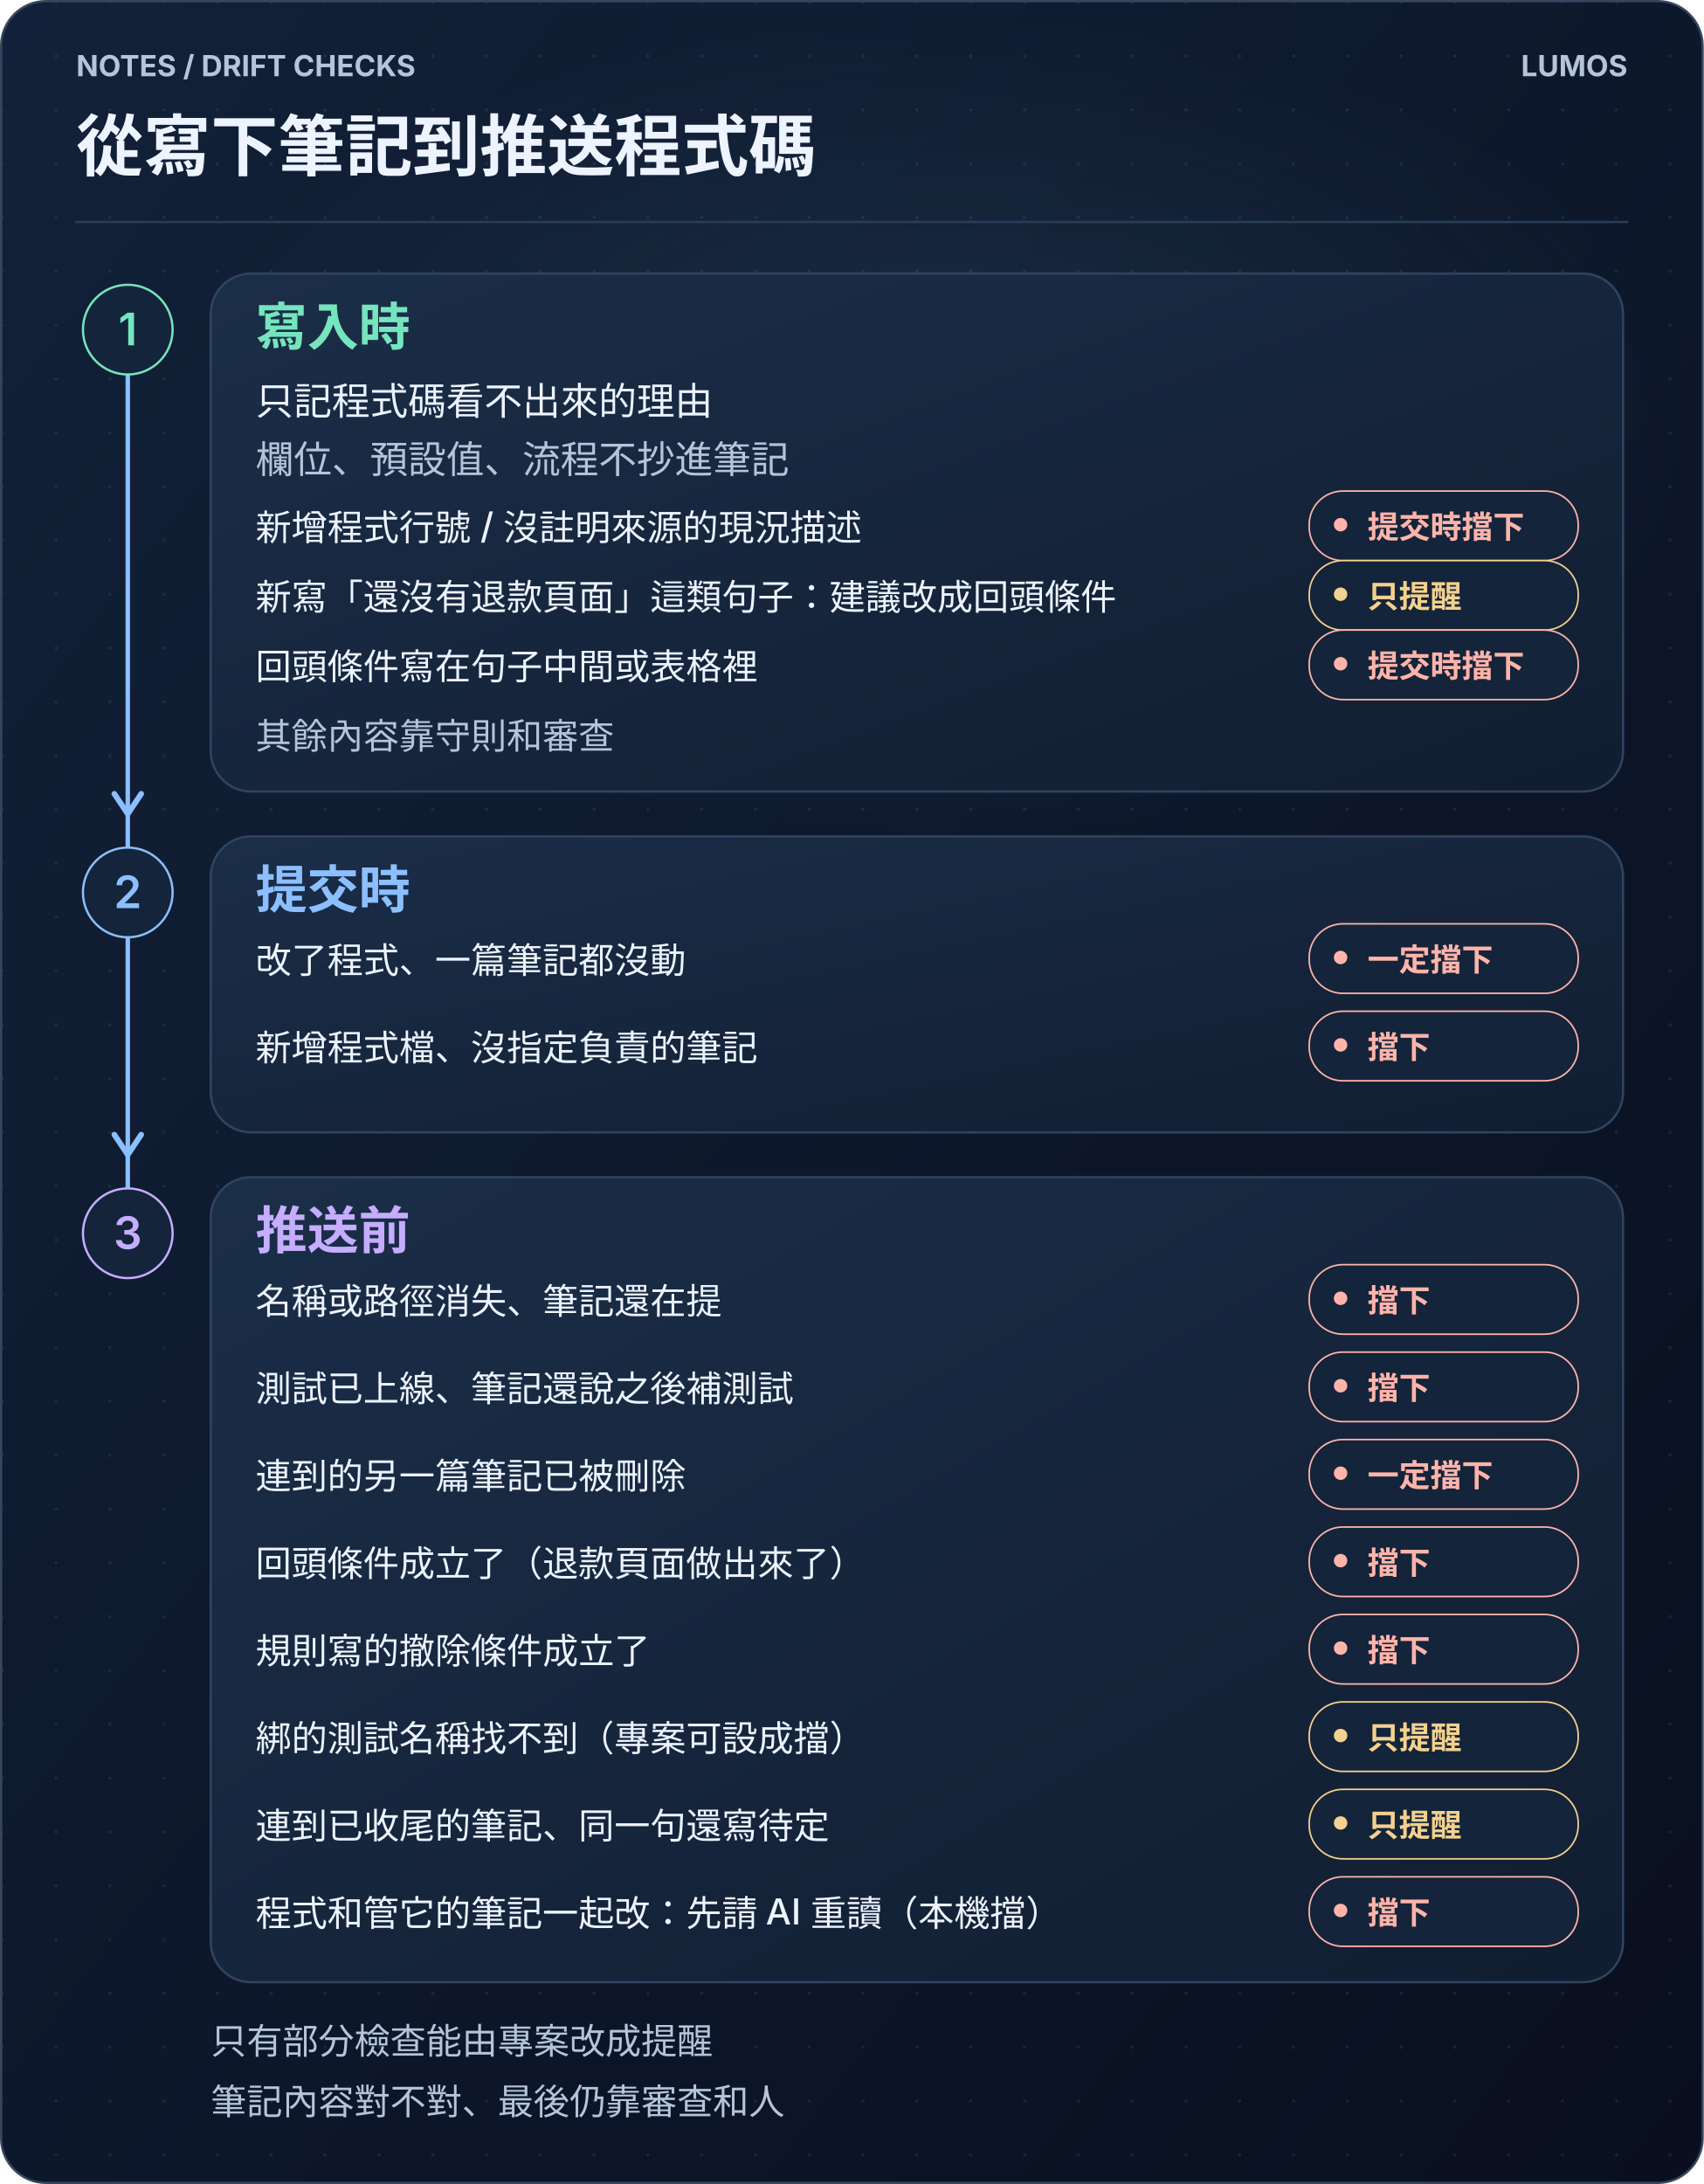
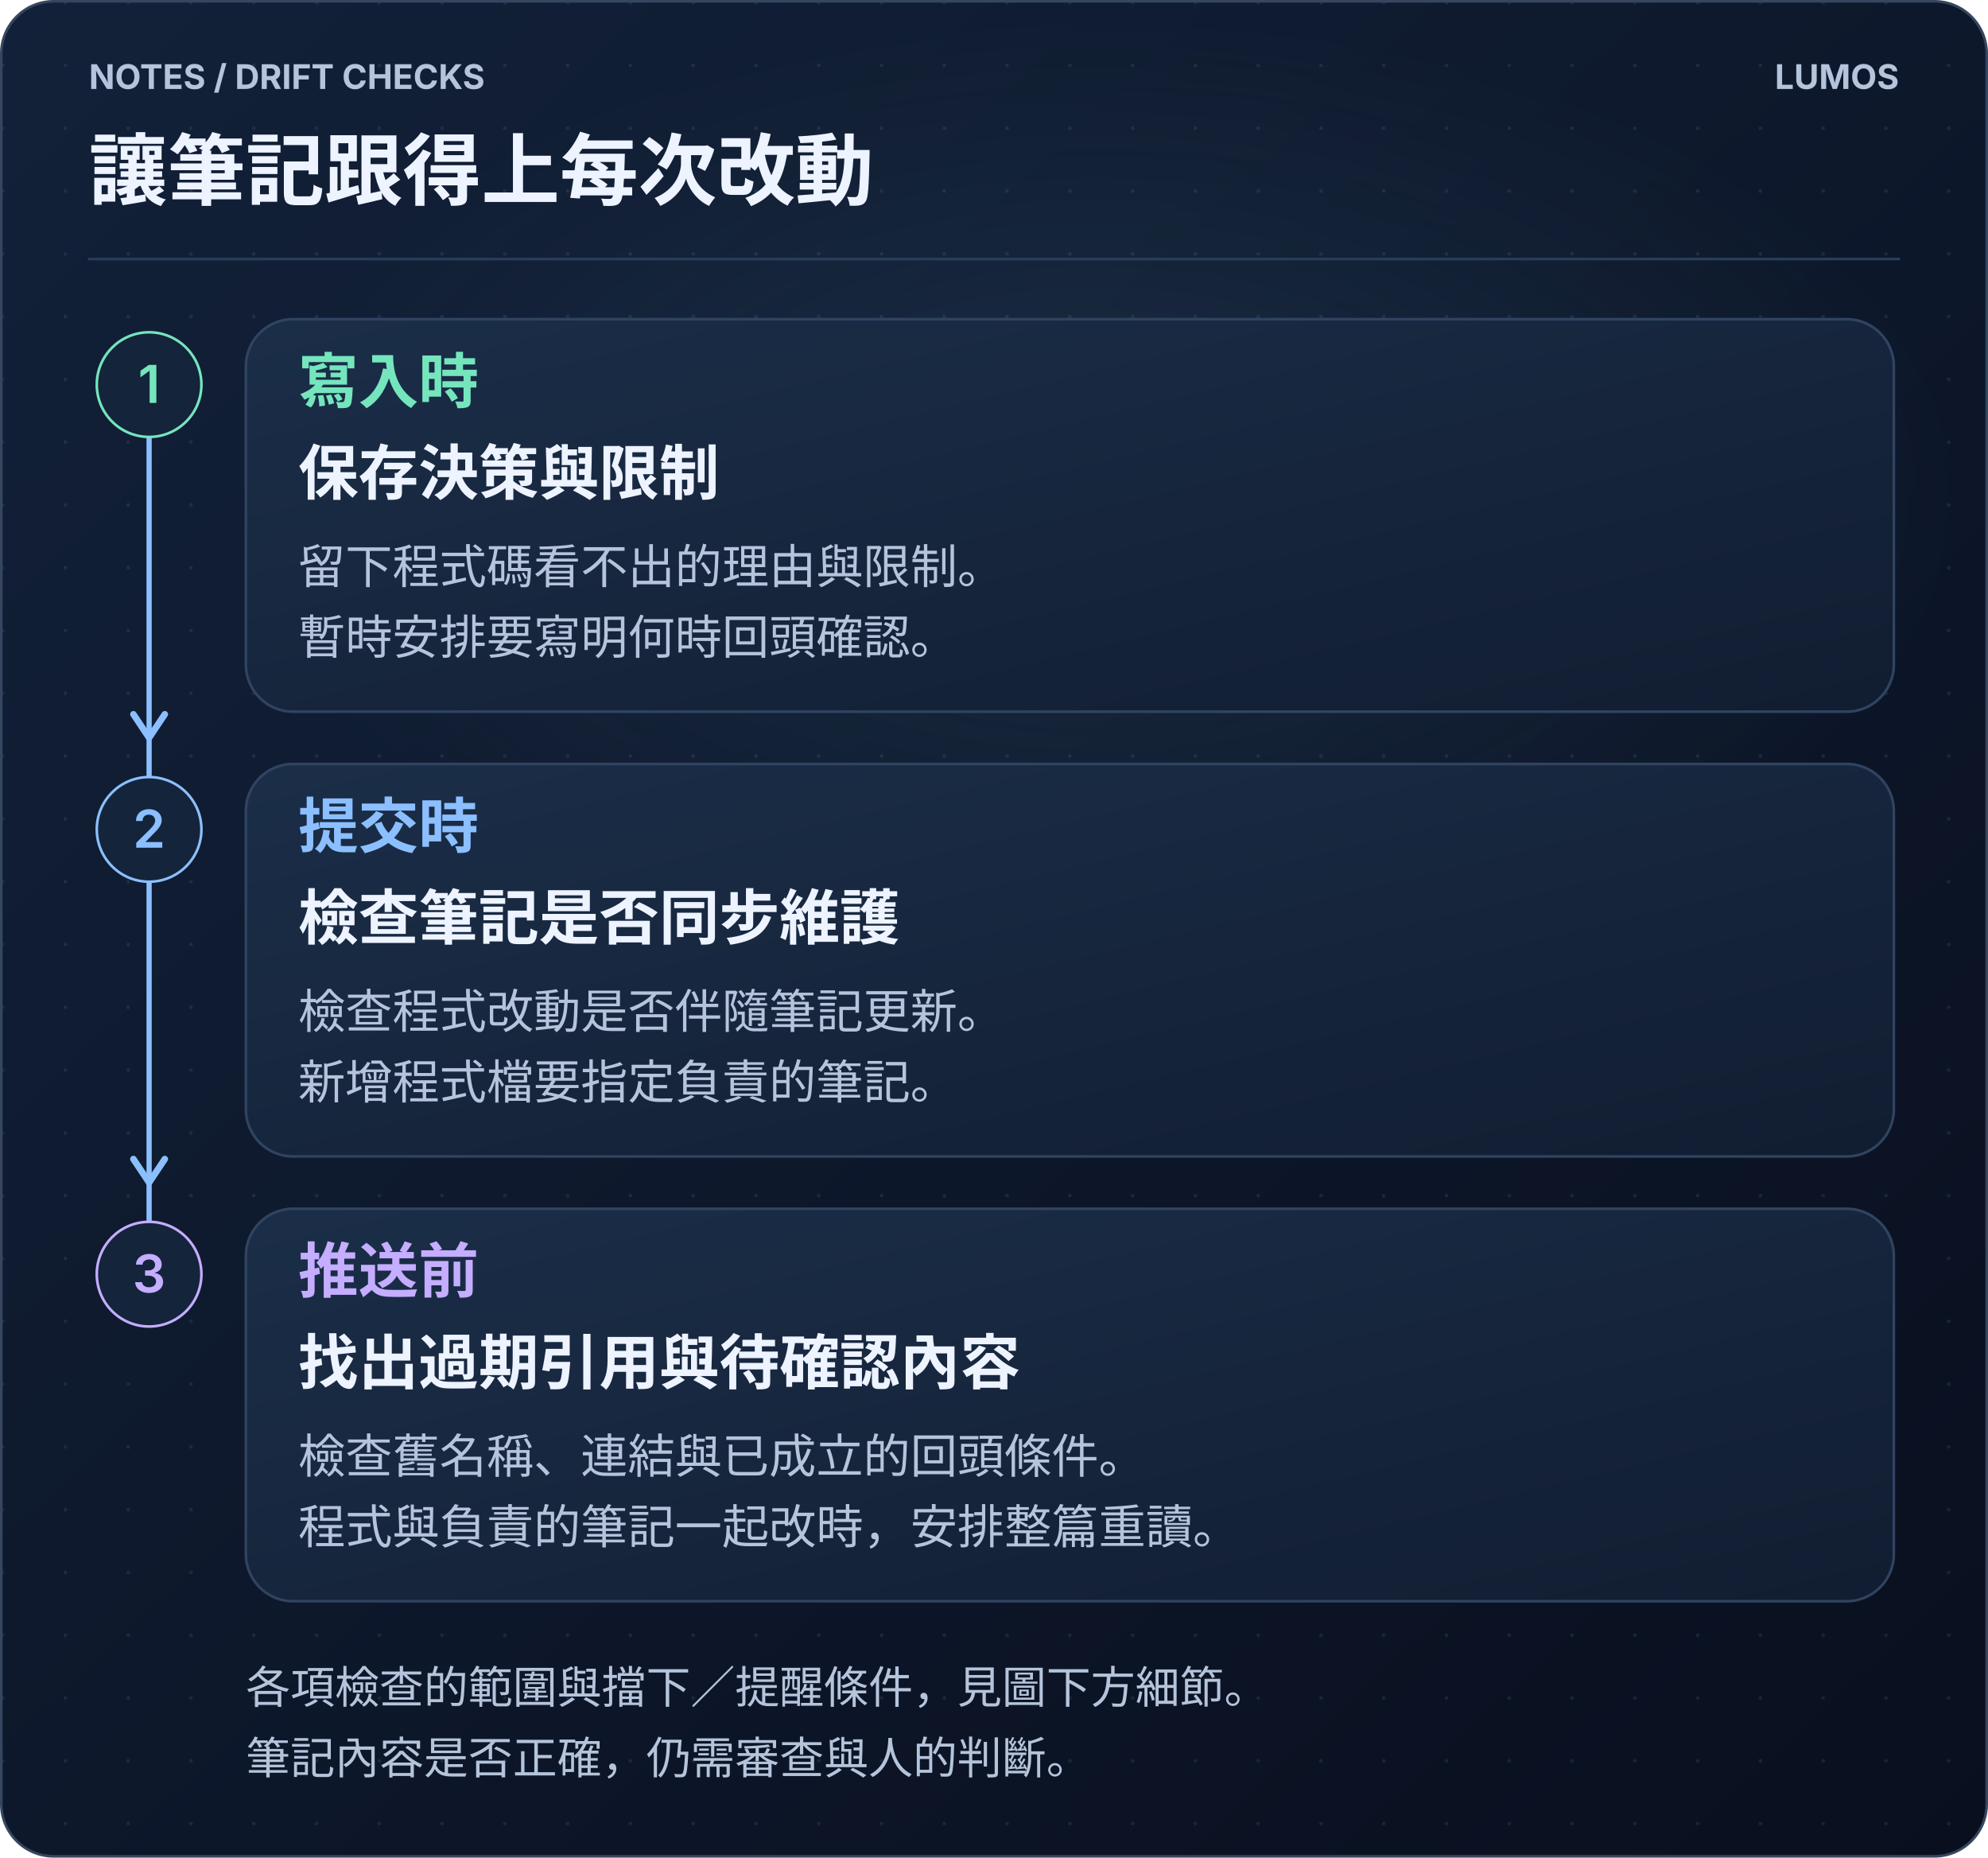
- <svg xmlns="http://www.w3.org/2000/svg" width="760" height="974" viewBox="0 0 760 974" role="img" aria-labelledby="title desc">
+ <svg xmlns="http://www.w3.org/2000/svg" width="760" height="710" viewBox="0 0 760 710" role="img" aria-labelledby="title desc">
  <defs>
    <linearGradient id="bg" x1="0" y1="0" x2="1" y2="1">
      <stop stop-color="#122139" />
      <stop offset="1" stop-color="#090f1e" />
    </linearGradient>
    <linearGradient id="panel" x1="0" y1="0" x2="1" y2="1">
      <stop stop-color="#1b2e48" />
      <stop offset="1" stop-color="#111d31" />
    </linearGradient>
    <radialGradient id="halo">
      <stop stop-color="#73b8d7" stop-opacity=".12" />
      <stop offset="1" stop-color="#73b8d7" stop-opacity="0" />
    </radialGradient>
    <pattern id="grid" width="24" height="24" patternUnits="userSpaceOnUse">
      <circle cx="1" cy="1" r=".7" fill="#718da9" opacity=".15" />
    </pattern>
  </defs>
-   <rect x=".5" y=".5" width="759" height="973" rx="20" fill="url(#bg)" stroke="#35465e" />
-   <rect x="1" y="1" width="758" height="972" rx="20" fill="url(#grid)" />
+   <rect x=".5" y=".5" width="759" height="709" rx="20" fill="url(#bg)" stroke="#35465e" />
+   <rect x="1" y="1" width="758" height="708" rx="20" fill="url(#grid)" />
  <ellipse cx="420" cy="190" rx="335" ry="185" fill="url(#halo)" />
  <g font-family="Inter, 'PingFang TC', 'Noto Sans TC', 'Microsoft JhengHei', system-ui, sans-serif">
    <text x="34" y="34" font-size="13" fill="#b5c4db" text-anchor="start" font-weight="650">NOTES / DRIFT CHECKS</text>
-     <text x="34" y="76" font-size="30" fill="#edf3ff" text-anchor="start" font-weight="650">從寫下筆記到推送程式碼</text>
+     <text x="34" y="76" font-size="30" fill="#edf3ff" text-anchor="start" font-weight="650">讓筆記跟得上每次改動</text>
    <path d="M34 99H726" fill="none" stroke="#283d58" stroke-width="1" stroke-linecap="round" stroke-linejoin="round" />
    <text x="726" y="34" font-size="13" fill="#b5c4db" text-anchor="end" font-weight="650">LUMOS</text>
-     <path d="M57 147V550" fill="none" stroke="#8bbfff" stroke-width="2" stroke-linecap="round" stroke-linejoin="round" />
+     <path d="M57 147V487" fill="none" stroke="#8bbfff" stroke-width="2" stroke-linecap="round" stroke-linejoin="round" />
    <circle cx="57" cy="147" r="20" fill="#14243a" stroke="#75e5bd" stroke-width="1" />
    <text x="57" y="154" font-size="20" fill="#75e5bd" text-anchor="middle" font-weight="600">1</text>
-     <rect x="94" y="122" width="630" height="231" rx="18" fill="url(#panel)" stroke="#304461" stroke-width="1" />
+     <rect x="94" y="122" width="630" height="150" rx="18" fill="url(#panel)" stroke="#304461" stroke-width="1" />
    <text x="114" y="154" font-size="23" fill="#75e5bd" text-anchor="start" font-weight="600">寫入時</text>
-     <circle cx="57" cy="398" r="20" fill="#14243a" stroke="#8bbfff" stroke-width="1" />
-     <text x="57" y="405" font-size="20" fill="#8bbfff" text-anchor="middle" font-weight="600">2</text>
-     <rect x="94" y="373" width="630" height="132" rx="18" fill="url(#panel)" stroke="#304461" stroke-width="1" />
-     <text x="114" y="405" font-size="23" fill="#8bbfff" text-anchor="start" font-weight="600">提交時</text>
-     <circle cx="57" cy="550" r="20" fill="#14243a" stroke="#c5adff" stroke-width="1" />
-     <text x="57" y="557" font-size="20" fill="#c5adff" text-anchor="middle" font-weight="600">3</text>
-     <rect x="94" y="525" width="630" height="359" rx="18" fill="url(#panel)" stroke="#304461" stroke-width="1" />
-     <text x="114" y="557" font-size="23" fill="#c5adff" text-anchor="start" font-weight="600">推送前</text>
-     <polyline points="51,354 57,363 63,354" fill="none" stroke="#8bbfff" stroke-width="2.5" stroke-linecap="round" stroke-linejoin="round" />
-     <polyline points="51,506 57,515 63,506" fill="none" stroke="#8bbfff" stroke-width="2.5" stroke-linecap="round" stroke-linejoin="round" />
-     <text x="114" y="185" font-size="17" fill="#edf3ff" text-anchor="start" font-weight="450">只記程式碼看不出來的理由</text>
-     <text x="114" y="211" font-size="17" fill="#b5c4db" text-anchor="start" font-weight="450">欄位、預設值、流程不抄進筆記</text>
-     <text x="114" y="241" font-size="16" fill="#edf3ff" text-anchor="start" font-weight="450">新增程式行號 / 沒註明來源的現況描述</text>
-     <rect x="584" y="219" width="120" height="31" rx="15" fill="#14243a" stroke="#ffb4aa" stroke-width="0.7" />
-     <circle cx="598" cy="234" r="3" fill="#ffb4aa" stroke="none" stroke-width="1" />
-     <text x="610" y="240" font-size="14" fill="#ffb4aa" text-anchor="start" font-weight="600">提交時擋下</text>
-     <text x="114" y="272" font-size="16" fill="#edf3ff" text-anchor="start" font-weight="450">新寫「還沒有退款頁面」這類句子：建議改成回頭條件</text>
-     <rect x="584" y="250" width="120" height="31" rx="15" fill="#14243a" stroke="#f3d18e" stroke-width="0.7" />
-     <circle cx="598" cy="265" r="3" fill="#f3d18e" stroke="none" stroke-width="1" />
-     <text x="610" y="271" font-size="14" fill="#f3d18e" text-anchor="start" font-weight="600">只提醒</text>
-     <text x="114" y="303" font-size="16" fill="#edf3ff" text-anchor="start" font-weight="450">回頭條件寫在句子中間或表格裡</text>
-     <rect x="584" y="281" width="120" height="31" rx="15" fill="#14243a" stroke="#ffb4aa" stroke-width="0.7" />
-     <circle cx="598" cy="296" r="3" fill="#ffb4aa" stroke="none" stroke-width="1" />
-     <text x="610" y="302" font-size="14" fill="#ffb4aa" text-anchor="start" font-weight="600">提交時擋下</text>
-     <text x="114" y="334" font-size="16" fill="#b5c4db" text-anchor="start" font-weight="450">其餘內容靠守則和審查</text>
-     <text x="114" y="434" font-size="16" fill="#edf3ff" text-anchor="start" font-weight="450">改了程式、一篇筆記都沒動</text>
-     <rect x="584" y="412" width="120" height="31" rx="15" fill="#14243a" stroke="#ffb4aa" stroke-width="0.7" />
-     <circle cx="598" cy="427" r="3" fill="#ffb4aa" stroke="none" stroke-width="1" />
-     <text x="610" y="433" font-size="14" fill="#ffb4aa" text-anchor="start" font-weight="600">一定擋下</text>
-     <text x="114" y="473" font-size="16" fill="#edf3ff" text-anchor="start" font-weight="450">新增程式檔、沒指定負責的筆記</text>
-     <rect x="584" y="451" width="120" height="31" rx="15" fill="#14243a" stroke="#ffb4aa" stroke-width="0.7" />
-     <circle cx="598" cy="466" r="3" fill="#ffb4aa" stroke="none" stroke-width="1" />
-     <text x="610" y="472" font-size="14" fill="#ffb4aa" text-anchor="start" font-weight="600">擋下</text>
-     <text x="114" y="586" font-size="16" fill="#edf3ff" text-anchor="start" font-weight="450">名稱或路徑消失、筆記還在提</text>
-     <rect x="584" y="564" width="120" height="31" rx="15" fill="#14243a" stroke="#ffb4aa" stroke-width="0.7" />
-     <circle cx="598" cy="579" r="3" fill="#ffb4aa" stroke="none" stroke-width="1" />
-     <text x="610" y="585" font-size="14" fill="#ffb4aa" text-anchor="start" font-weight="600">擋下</text>
-     <text x="114" y="625" font-size="16" fill="#edf3ff" text-anchor="start" font-weight="450">測試已上線、筆記還說之後補測試</text>
-     <rect x="584" y="603" width="120" height="31" rx="15" fill="#14243a" stroke="#ffb4aa" stroke-width="0.7" />
-     <circle cx="598" cy="618" r="3" fill="#ffb4aa" stroke="none" stroke-width="1" />
-     <text x="610" y="624" font-size="14" fill="#ffb4aa" text-anchor="start" font-weight="600">擋下</text>
-     <text x="114" y="664" font-size="16" fill="#edf3ff" text-anchor="start" font-weight="450">連到的另一篇筆記已被刪除</text>
-     <rect x="584" y="642" width="120" height="31" rx="15" fill="#14243a" stroke="#ffb4aa" stroke-width="0.7" />
-     <circle cx="598" cy="657" r="3" fill="#ffb4aa" stroke="none" stroke-width="1" />
-     <text x="610" y="663" font-size="14" fill="#ffb4aa" text-anchor="start" font-weight="600">一定擋下</text>
-     <text x="114" y="703" font-size="16" fill="#edf3ff" text-anchor="start" font-weight="450">回頭條件成立了（退款頁面做出來了）</text>
-     <rect x="584" y="681" width="120" height="31" rx="15" fill="#14243a" stroke="#ffb4aa" stroke-width="0.7" />
-     <circle cx="598" cy="696" r="3" fill="#ffb4aa" stroke="none" stroke-width="1" />
-     <text x="610" y="702" font-size="14" fill="#ffb4aa" text-anchor="start" font-weight="600">擋下</text>
-     <text x="114" y="742" font-size="16" fill="#edf3ff" text-anchor="start" font-weight="450">規則寫的撤除條件成立了</text>
-     <rect x="584" y="720" width="120" height="31" rx="15" fill="#14243a" stroke="#ffb4aa" stroke-width="0.7" />
-     <circle cx="598" cy="735" r="3" fill="#ffb4aa" stroke="none" stroke-width="1" />
-     <text x="610" y="741" font-size="14" fill="#ffb4aa" text-anchor="start" font-weight="600">擋下</text>
-     <text x="114" y="781" font-size="16" fill="#edf3ff" text-anchor="start" font-weight="450">綁的測試名稱找不到（專案可設成擋）</text>
-     <rect x="584" y="759" width="120" height="31" rx="15" fill="#14243a" stroke="#f3d18e" stroke-width="0.7" />
-     <circle cx="598" cy="774" r="3" fill="#f3d18e" stroke="none" stroke-width="1" />
-     <text x="610" y="780" font-size="14" fill="#f3d18e" text-anchor="start" font-weight="600">只提醒</text>
-     <text x="114" y="820" font-size="16" fill="#edf3ff" text-anchor="start" font-weight="450">連到已收尾的筆記、同一句還寫待定</text>
-     <rect x="584" y="798" width="120" height="31" rx="15" fill="#14243a" stroke="#f3d18e" stroke-width="0.7" />
-     <circle cx="598" cy="813" r="3" fill="#f3d18e" stroke="none" stroke-width="1" />
-     <text x="610" y="819" font-size="14" fill="#f3d18e" text-anchor="start" font-weight="600">只提醒</text>
-     <text x="114" y="859" font-size="16" fill="#edf3ff" text-anchor="start" font-weight="450">程式和管它的筆記一起改：先請 AI 重讀（本機擋）</text>
-     <rect x="584" y="837" width="120" height="31" rx="15" fill="#14243a" stroke="#ffb4aa" stroke-width="0.7" />
-     <circle cx="598" cy="852" r="3" fill="#ffb4aa" stroke="none" stroke-width="1" />
-     <text x="610" y="858" font-size="14" fill="#ffb4aa" text-anchor="start" font-weight="600">擋下</text>
-     <text x="94" y="916" font-size="16" fill="#b5c4db" text-anchor="start" font-weight="450">只有部分檢查能由專案改成提醒</text>
-     <text x="94" y="943" font-size="16" fill="#b5c4db" text-anchor="start" font-weight="450">筆記內容對不對、最後仍靠審查和人</text>
+     <text x="114" y="189" font-size="23" fill="#edf3ff" text-anchor="start" font-weight="550">保存決策與限制</text>
+     <text x="114" y="223" font-size="18" fill="#b5c4db" text-anchor="start" font-weight="450">留下程式碼看不出的理由與限制。</text>
+     <text x="114" y="250" font-size="18" fill="#b5c4db" text-anchor="start" font-weight="450">暫時安排要寫明何時回頭確認。</text>
+     <circle cx="57" cy="317" r="20" fill="#14243a" stroke="#8bbfff" stroke-width="1" />
+     <text x="57" y="324" font-size="20" fill="#8bbfff" text-anchor="middle" font-weight="600">2</text>
+     <rect x="94" y="292" width="630" height="150" rx="18" fill="url(#panel)" stroke="#304461" stroke-width="1" />
+     <text x="114" y="324" font-size="23" fill="#8bbfff" text-anchor="start" font-weight="600">提交時</text>
+     <text x="114" y="359" font-size="23" fill="#edf3ff" text-anchor="start" font-weight="550">檢查筆記是否同步維護</text>
+     <text x="114" y="393" font-size="18" fill="#b5c4db" text-anchor="start" font-weight="450">檢查程式改動是否伴隨筆記更新。</text>
+     <text x="114" y="420" font-size="18" fill="#b5c4db" text-anchor="start" font-weight="450">新增程式檔要指定負責的筆記。</text>
+     <circle cx="57" cy="487" r="20" fill="#14243a" stroke="#c5adff" stroke-width="1" />
+     <text x="57" y="494" font-size="20" fill="#c5adff" text-anchor="middle" font-weight="600">3</text>
+     <rect x="94" y="462" width="630" height="150" rx="18" fill="url(#panel)" stroke="#304461" stroke-width="1" />
+     <text x="114" y="494" font-size="23" fill="#c5adff" text-anchor="start" font-weight="600">推送前</text>
+     <text x="114" y="529" font-size="23" fill="#edf3ff" text-anchor="start" font-weight="550">找出過期引用與待確認內容</text>
+     <text x="114" y="563" font-size="18" fill="#b5c4db" text-anchor="start" font-weight="450">檢查舊名稱、連結與已成立的回頭條件。</text>
+     <text x="114" y="590" font-size="18" fill="#b5c4db" text-anchor="start" font-weight="450">程式與負責的筆記一起改時，安排整篇重讀。</text>
+     <polyline points="51,273 57,282 63,273" fill="none" stroke="#8bbfff" stroke-width="2.5" stroke-linecap="round" stroke-linejoin="round" />
+     <polyline points="51,443 57,452 63,443" fill="none" stroke="#8bbfff" stroke-width="2.5" stroke-linecap="round" stroke-linejoin="round" />
+     <text x="94" y="651" font-size="17" fill="#b5c4db" text-anchor="start" font-weight="450">各項檢查的範圍與擋下／提醒條件，見圖下方細節。</text>
+     <text x="94" y="678" font-size="17" fill="#b5c4db" text-anchor="start" font-weight="450">筆記內容是否正確，仍需審查與人的判斷。</text>
  </g>
</svg>
